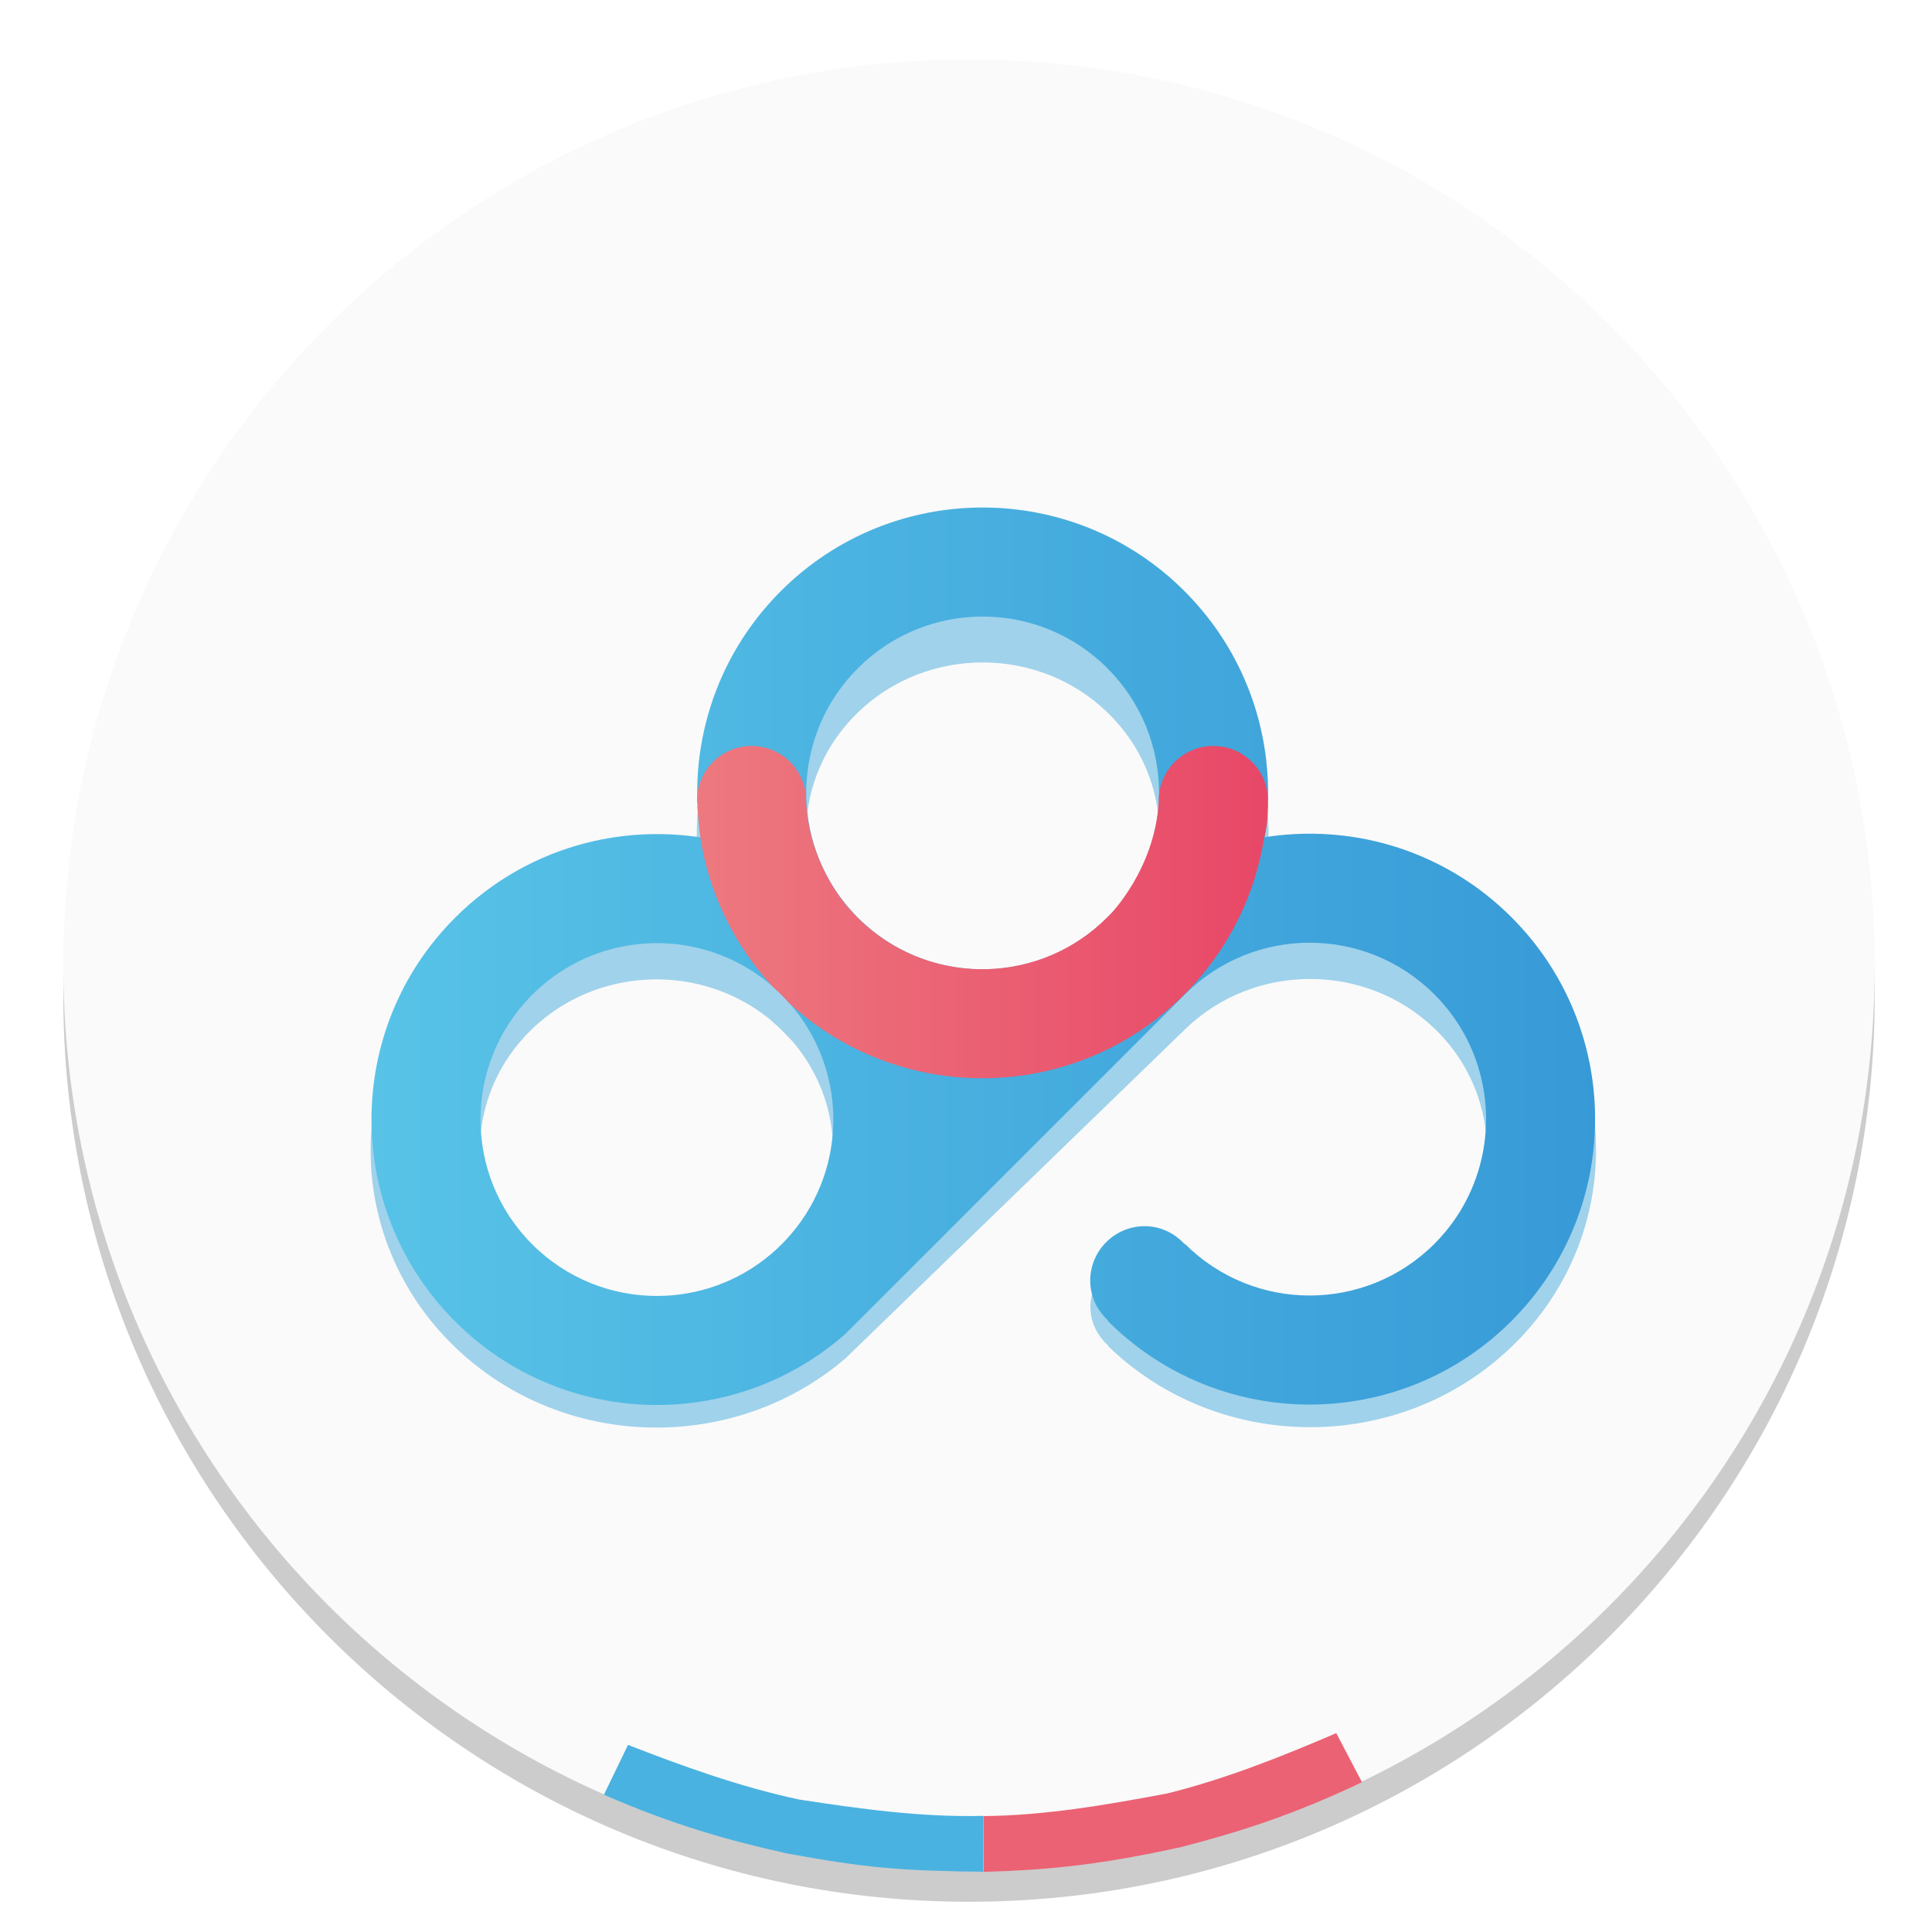
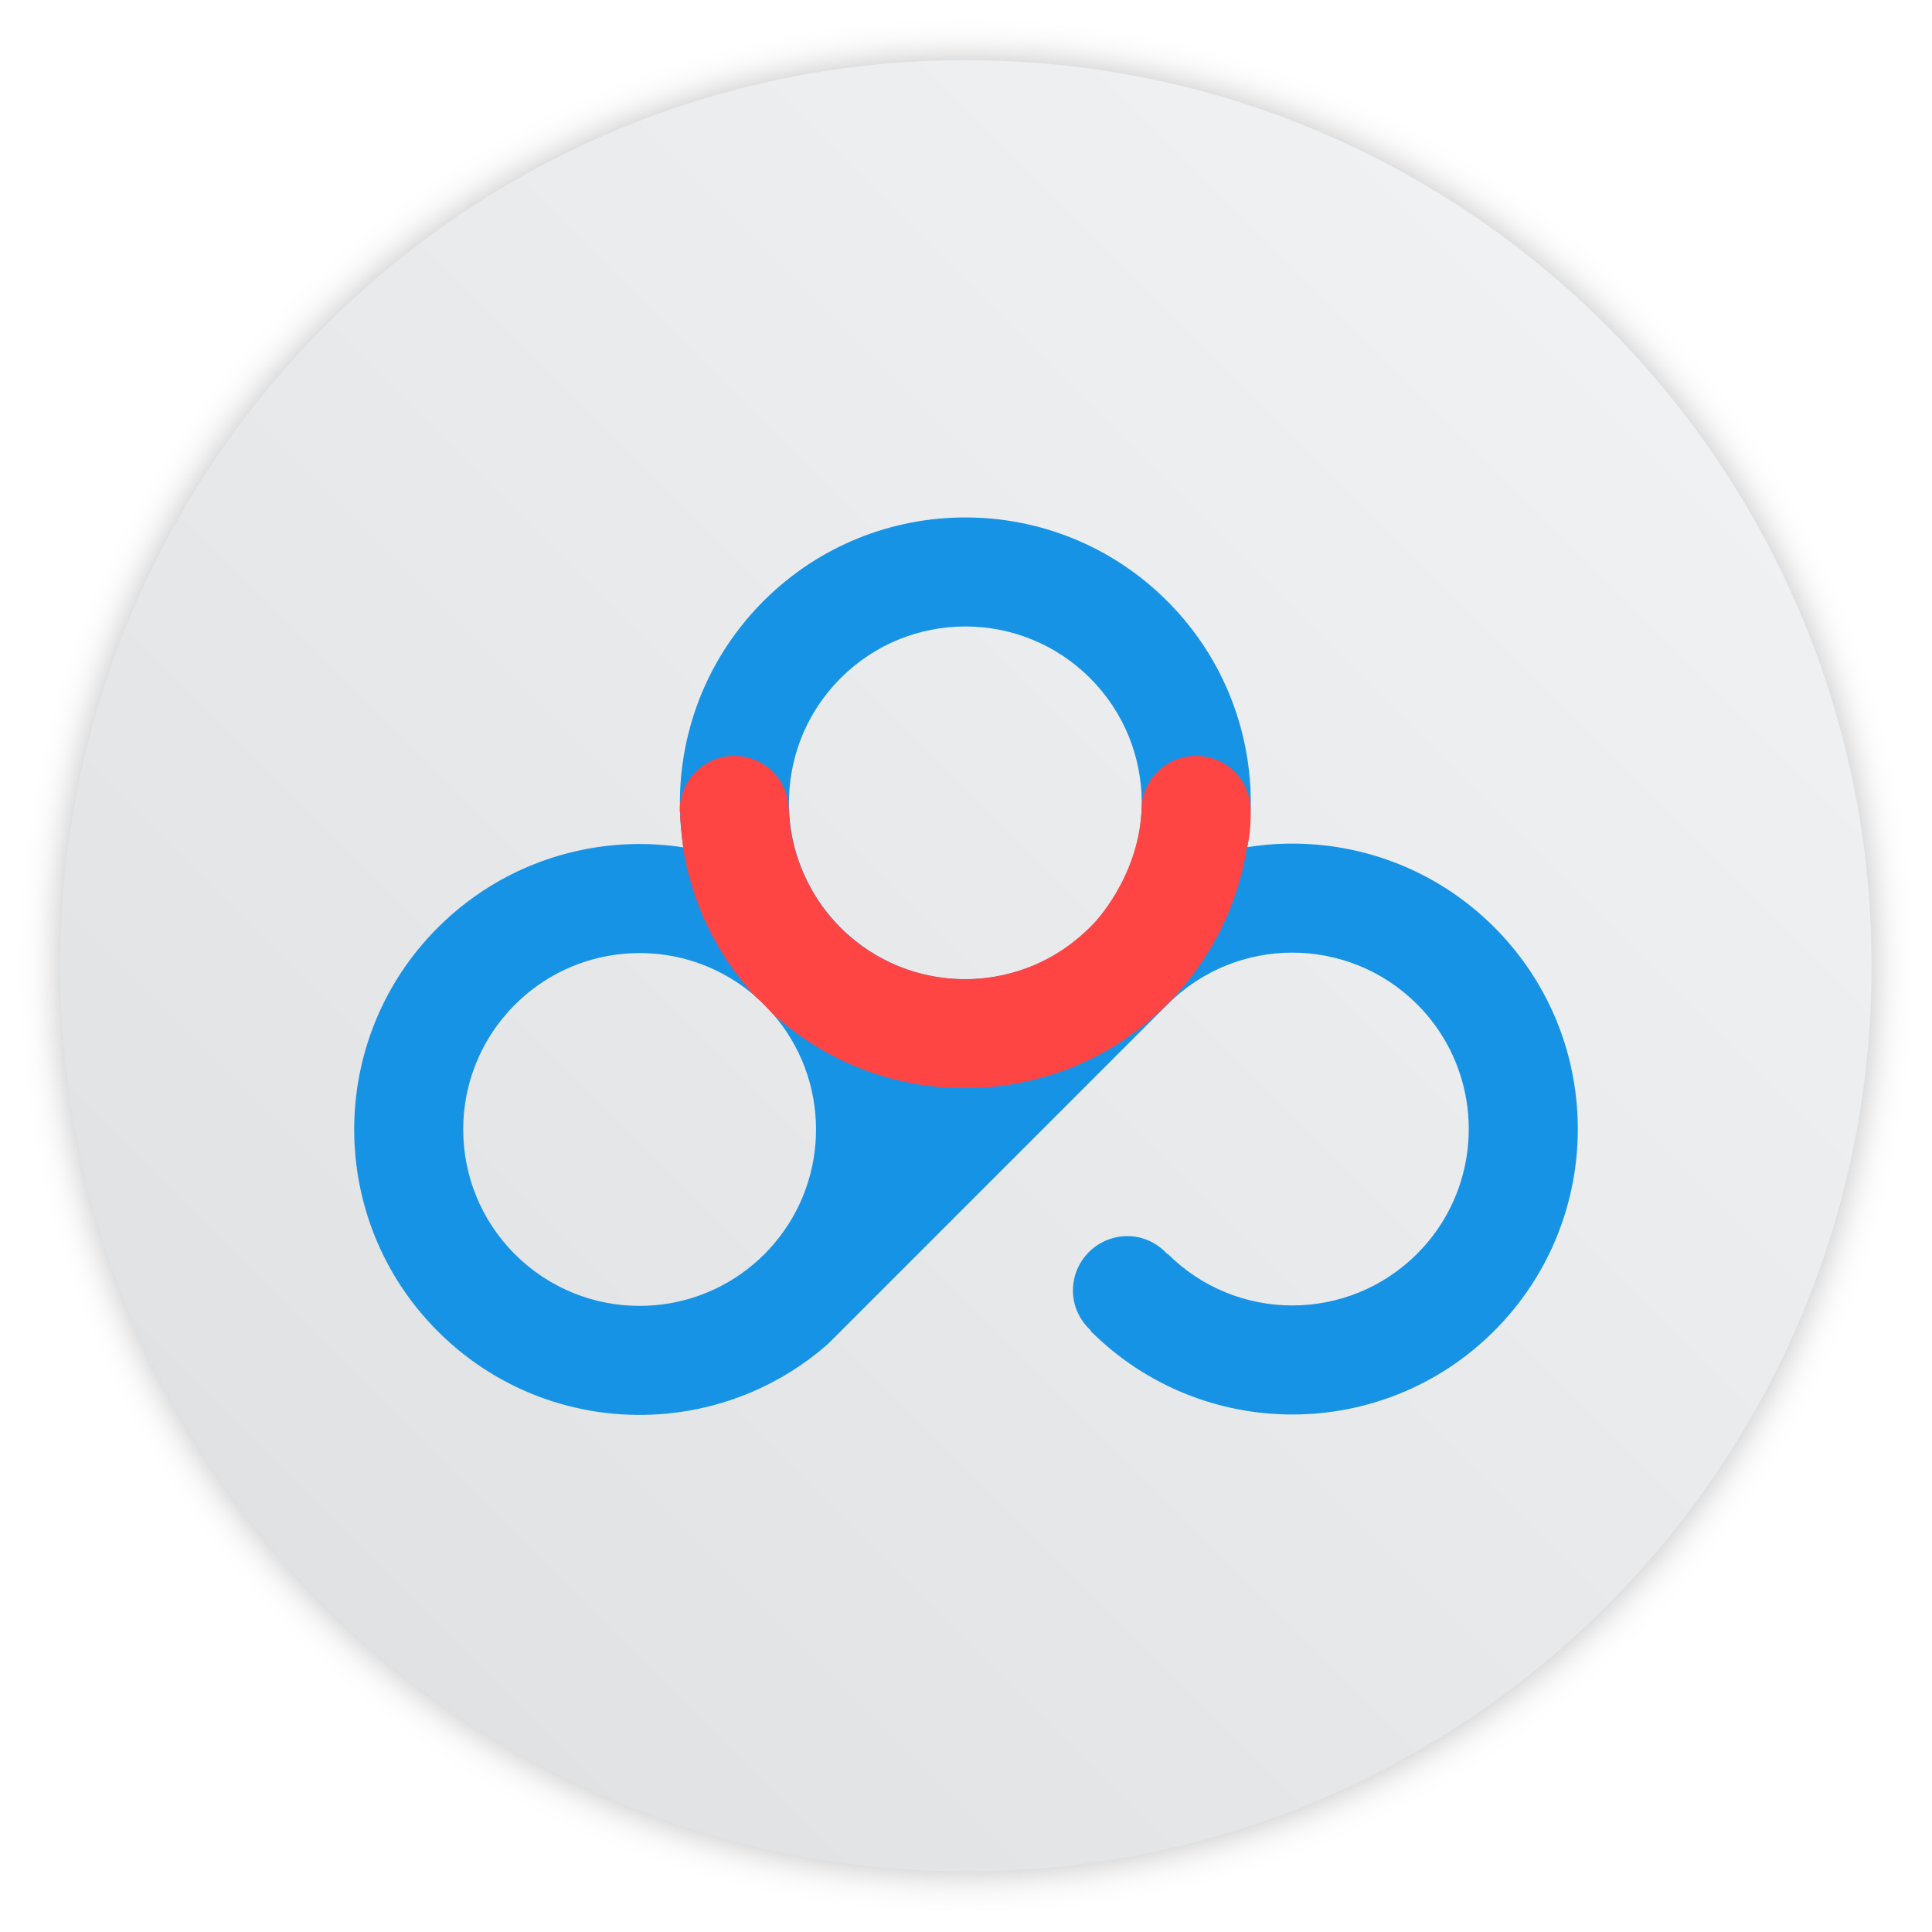
<svg xmlns="http://www.w3.org/2000/svg" width="64" height="64" version="1.1" viewBox="0 0 16.933 16.933">
  <defs>
-     <linearGradient id="b" x2="1" gradientTransform="matrix(111.11 0 0 -111.11 81.336 300.34)" gradientUnits="userSpaceOnUse">
-       <stop stop-color="#58c3e7" offset="0" />
-       <stop stop-color="#379ad7" offset="1" />
-     </linearGradient>
-     <linearGradient id="a" x2="1" gradientTransform="matrix(51.842 0 0 -51.842 110.89 304.34)" gradientUnits="userSpaceOnUse">
-       <stop stop-color="#ed797f" offset="0" />
-       <stop stop-color="#e84767" offset="1" />
+     <filter id="filter11290" x="-.024" y="-.024" width="1.048" height="1.048" color-interpolation-filters="sRGB">
+       <feGaussianBlur stdDeviation="0.159" />
+     </filter>
+     <linearGradient id="linearGradient1005" x1=".739" x2="16.388" y1="16.296" y2=".647" gradientTransform="translate(-.03491 .0064999)" gradientUnits="userSpaceOnUse">
+       <stop stop-color="#dddfe1" offset="0" />
+       <stop stop-color="#f3f4f6" offset="1" />
    </linearGradient>
  </defs>
-   <g transform="translate(0 -280.07)">
-     <g>
-       <circle cx="-330.35" cy="-48.312" r="0" fill="#5e4aa6" stroke-width=".265" />
-       <circle cx="8.493" cy="288.8" r="7.938" opacity=".2" stroke-width=".14" />
-       <circle cx="8.493" cy="288.53" r="7.938" fill="#fafafa" stroke-width=".14" />
-       <g transform="matrix(.74143 0 0 .71848 -25.297 81.444)" fill="#46aadc" opacity=".5">
-         <g transform="matrix(.13037 0 0 -.13037 27.897 327.71)">
-           <g fill="#46aadc">
-             <path d="m118.5 333.49c-6.092-6.092-8.517-14.46-7.278-22.366-3.211 0.495-6.498 0.385-9.676-0.33h-1e-3c-0.266-0.06-0.529-0.122-0.79-0.19-4.335-1.119-8.437-3.375-11.831-6.769-10.123-10.123-10.123-26.535 0-36.658 5.702-5.702 13.401-8.193 20.847-7.469 5.242 0.509 10.36 2.61 14.567 6.305l2.408 2.407 14.04 14.041 14.372 14.371 0.04 0.041c6.255 6.254 16.397 6.254 22.654 0 4.967-4.969 5.99-12.389 3.066-18.365-0.532-1.088-1.196-2.131-1.99-3.101-0.335-0.409-0.693-0.806-1.076-1.188-6.257-6.257-16.399-6.257-22.654 0l-0.028-0.027c-0.904 0.988-2.176 1.63-3.621 1.63-2.735 0-4.951-2.216-4.951-4.951 0-1.444 0.642-2.716 1.631-3.622l-0.034-0.033c10.124-10.123 26.535-10.123 36.658 0 1.266 1.266 2.372 2.63 3.32 4.067 6.645 10.06 5.537 23.733-3.32 32.591-4.276 4.275-9.675 6.745-15.246 7.409-2.383 0.282-4.797 0.237-7.168-0.14 0.365 2.35 0.409 4.741 0.128 7.101-0.665 5.572-3.133 10.969-7.409 15.246-5.061 5.062-11.695 7.593-18.329 7.593s-13.268-2.531-18.329-7.593m7.782-30.383c-2e-3 2e-3 -3e-3 4e-3 -6e-3 6e-3 -0.264 0.228-0.521 0.469-0.773 0.722-0.242 0.242-0.474 0.489-0.693 0.741-5.555 6.291-5.323 15.898 0.693 21.913 6.255 6.257 16.397 6.257 22.654 0 6.241-6.244 6.254-16.359 0.038-22.615 0.031 0.03 0.061 0.06 0.092 0.09l-0.328-0.328c0.066 0.066 0.132 0.134 0.198 0.199-3.128-3.127-7.228-4.691-11.327-4.691-3.768-1e-3 -7.535 1.321-10.548 3.963m-30.358-28.928c-6.257 6.256-6.257 16.399 0 22.653 2.151 2.151 4.761 3.564 7.513 4.234 4.935 1.205 10.329 0.035 14.367-3.511 0.264-0.228 0.522-0.471 0.775-0.723 0.241-0.241 0.473-0.488 0.692-0.74 5.268-5.966 5.332-14.913 0.193-20.951-0.278-0.33-0.574-0.652-0.885-0.962-0.311-0.312-0.633-0.608-0.963-0.886-2.982-2.537-6.674-3.806-10.365-3.806-4.1 0-8.198 1.564-11.327 4.692" fill="#46aadc" />
-           </g>
-         </g>
-         <g transform="matrix(.13037 0 0 -.13037 27.897 327.71)">
-           <g fill="#46aadc">
-             <g fill="#46aadc">
-               <g fill="#46aadc">
-                 <path d="m152.82 314.48 3e-3 -0.144c-0.381-6.141-4.408-10.197-4.408-10.197l-0.019-0.016-0.473-0.474c0.066 0.067 0.132 0.133 0.198 0.2-6.002-6.003-15.584-6.246-21.876-0.728-1e-3 1e-3 -2e-3 3e-3 -5e-3 5e-3 -0.264 0.229-0.521 0.47-0.773 0.723-0.242 0.241-0.474 0.488-0.693 0.74 0 0-3.742 3.877-3.978 9.891 0 2.734-2.217 4.95-4.951 4.95-2.733 0-4.95-2.216-4.95-4.95 0-0.184 0.085-0.339 0.104-0.517l-0.077-5e-3s0.183-2.204 0.285-2.826c-7e-3 0-0.013 4e-3 -0.02 5e-3 0.772-4.924 2.967-9.668 6.581-13.568 0.264-0.23 0.522-0.47 0.774-0.723 0.242-0.241 0.475-0.489 0.693-0.741 3.909-3.606 8.661-5.789 13.587-6.547 0.297-0.046 0.593-0.087 0.889-0.121 2.383-0.283 4.795-0.238 7.167 0.139 5.215 0.829 10.225 3.25 14.244 7.27l0.04 0.039c4.011 4.032 6.425 9.05 7.241 14.272 0.361 1.111 0.333 3.179 0.333 3.179h-0.029c1e-3 0.051 0.029 0.092 0.029 0.144 0 2.734-2.221 4.95-4.958 4.95-2.738 0-4.958-2.216-4.958-4.95" fill="#46aadc" />
-               </g>
-             </g>
-           </g>
-         </g>
+   <circle cx="8.466" cy="8.466" r="7.938" filter="url(#filter11290)" opacity=".25" stroke-width=".14" />
+   <path d="m16.404 8.466c0 0.952-0.167 1.864-0.475 2.709-0.214 0.588-0.494 1.143-0.834 1.657-0.142 0.216-0.295 0.425-0.457 0.625-0.52 0.642-1.137 1.201-1.831 1.654-0.255 0.167-0.521 0.32-0.795 0.457-1.067 0.534-2.271 0.834-3.546 0.834s-2.479-0.3-3.546-0.834c-0.275-0.137-0.54-0.29-0.796-0.457-0.702-0.46-1.327-1.027-1.851-1.68-0.163-0.202-0.315-0.413-0.457-0.631-0.33-0.505-0.604-1.051-0.814-1.627-0.307-0.845-0.474-1.757-0.474-2.708 0-4.384 3.554-7.938 7.938-7.938 2.2 0 4.192 0.895 5.63 2.342 0.414 0.417 0.783 0.879 1.096 1.379 0.296 0.471 0.544 0.976 0.737 1.507 0.307 0.846 0.475 1.758 0.475 2.709z" fill="url(#linearGradient1005)" stroke-width=".031" />
+   <g transform="matrix(.90056 0 0 .90056 .81807 -251.38)">
+     <g transform="matrix(.82209 0 0 .82209 -29.112 51.322)">
+       <g transform="matrix(.13037 0 0 -.13037 27.897 327.71)">
+         <path d="m118.5 333.49c-6.092-6.092-8.517-14.46-7.278-22.366-3.211 0.495-6.498 0.385-9.676-0.33h-1e-3c-0.266-0.06-0.529-0.122-0.79-0.19-4.335-1.119-8.437-3.375-11.831-6.769-10.123-10.123-10.123-26.535 0-36.658 5.702-5.702 13.401-8.193 20.847-7.469 5.242 0.509 10.36 2.61 14.567 6.305l2.408 2.407 14.04 14.041 14.372 14.371 0.04 0.041c6.255 6.254 16.397 6.254 22.654 0 4.967-4.969 5.99-12.389 3.066-18.365-0.532-1.088-1.196-2.131-1.99-3.101-0.335-0.409-0.693-0.806-1.076-1.188-6.257-6.257-16.399-6.257-22.654 0l-0.028-0.027c-0.904 0.988-2.176 1.63-3.621 1.63-2.735 0-4.951-2.216-4.951-4.951 0-1.444 0.642-2.716 1.631-3.622l-0.034-0.033c10.124-10.123 26.535-10.123 36.658 0 1.266 1.266 2.372 2.63 3.32 4.067 6.645 10.06 5.537 23.733-3.32 32.591-4.276 4.275-9.675 6.745-15.246 7.409-2.383 0.282-4.797 0.237-7.168-0.14 0.365 2.35 0.409 4.741 0.128 7.101-0.665 5.572-3.133 10.969-7.409 15.246-5.061 5.062-11.695 7.593-18.329 7.593s-13.268-2.531-18.329-7.593m7.782-30.383c-2e-3 2e-3 -3e-3 4e-3 -6e-3 6e-3 -0.264 0.228-0.521 0.469-0.773 0.722-0.242 0.242-0.474 0.489-0.693 0.741-5.555 6.291-5.323 15.898 0.693 21.913 6.255 6.257 16.397 6.257 22.654 0 6.241-6.244 6.254-16.359 0.038-22.615 0.031 0.03 0.061 0.06 0.092 0.09l-0.328-0.328c0.066 0.066 0.132 0.134 0.198 0.199-3.128-3.127-7.228-4.691-11.327-4.691-3.768-1e-3 -7.535 1.321-10.548 3.963m-30.358-28.928c-6.257 6.256-6.257 16.399 0 22.653 2.151 2.151 4.761 3.564 7.513 4.234 4.935 1.205 10.329 0.035 14.367-3.511 0.264-0.228 0.522-0.471 0.775-0.723 0.241-0.241 0.473-0.488 0.692-0.74 5.268-5.966 5.332-14.913 0.193-20.951-0.278-0.33-0.574-0.652-0.885-0.962-0.311-0.312-0.633-0.608-0.963-0.886-2.982-2.537-6.674-3.806-10.365-3.806-4.1 0-8.198 1.564-11.327 4.692" fill="#1793e6" />
+       </g>
+       <g transform="matrix(.13037 0 0 -.13037 27.897 327.71)">
+         <path d="m152.82 314.48 3e-3 -0.144c-0.381-6.141-4.408-10.197-4.408-10.197l-0.019-0.016-0.473-0.474c0.066 0.067 0.132 0.133 0.198 0.2-6.002-6.003-15.584-6.246-21.876-0.728-1e-3 1e-3 -2e-3 3e-3 -5e-3 5e-3 -0.264 0.229-0.521 0.47-0.773 0.723-0.242 0.241-0.474 0.488-0.693 0.74 0 0-3.742 3.877-3.978 9.891 0 2.734-2.217 4.95-4.951 4.95-2.733 0-4.95-2.216-4.95-4.95 0-0.184 0.085-0.339 0.104-0.517l-0.077-5e-3s0.183-2.204 0.285-2.826c-7e-3 0-0.013 4e-3 -0.02 5e-3 0.772-4.924 2.967-9.668 6.581-13.568 0.264-0.23 0.522-0.47 0.774-0.723 0.242-0.241 0.475-0.489 0.693-0.741 3.909-3.606 8.661-5.789 13.587-6.547 0.297-0.046 0.593-0.087 0.889-0.121 2.383-0.283 4.795-0.238 7.167 0.139 5.215 0.829 10.225 3.25 14.244 7.27l0.04 0.039c4.011 4.032 6.425 9.05 7.241 14.272 0.361 1.111 0.333 3.179 0.333 3.179h-0.029c1e-3 0.051 0.029 0.092 0.029 0.144 0 2.734-2.221 4.95-4.958 4.95-2.738 0-4.958-2.216-4.958-4.95" fill="#f44" />
      </g>
    </g>
-     <g transform="matrix(.90056 0 0 .90056 .96963 28.603)">
-       <g transform="matrix(.82209 0 0 .82209 -29.112 51.322)">
-         <g transform="matrix(.13037 0 0 -.13037 27.897 327.71)">
-           <path d="m118.5 333.49c-6.092-6.092-8.517-14.46-7.278-22.366-3.211 0.495-6.498 0.385-9.676-0.33h-1e-3c-0.266-0.06-0.529-0.122-0.79-0.19-4.335-1.119-8.437-3.375-11.831-6.769-10.123-10.123-10.123-26.535 0-36.658 5.702-5.702 13.401-8.193 20.847-7.469 5.242 0.509 10.36 2.61 14.567 6.305l2.408 2.407 14.04 14.041 14.372 14.371 0.04 0.041c6.255 6.254 16.397 6.254 22.654 0 4.967-4.969 5.99-12.389 3.066-18.365-0.532-1.088-1.196-2.131-1.99-3.101-0.335-0.409-0.693-0.806-1.076-1.188-6.257-6.257-16.399-6.257-22.654 0l-0.028-0.027c-0.904 0.988-2.176 1.63-3.621 1.63-2.735 0-4.951-2.216-4.951-4.951 0-1.444 0.642-2.716 1.631-3.622l-0.034-0.033c10.124-10.123 26.535-10.123 36.658 0 1.266 1.266 2.372 2.63 3.32 4.067 6.645 10.06 5.537 23.733-3.32 32.591-4.276 4.275-9.675 6.745-15.246 7.409-2.383 0.282-4.797 0.237-7.168-0.14 0.365 2.35 0.409 4.741 0.128 7.101-0.665 5.572-3.133 10.969-7.409 15.246-5.061 5.062-11.695 7.593-18.329 7.593s-13.268-2.531-18.329-7.593m7.782-30.383c-2e-3 2e-3 -3e-3 4e-3 -6e-3 6e-3 -0.264 0.228-0.521 0.469-0.773 0.722-0.242 0.242-0.474 0.489-0.693 0.741-5.555 6.291-5.323 15.898 0.693 21.913 6.255 6.257 16.397 6.257 22.654 0 6.241-6.244 6.254-16.359 0.038-22.615 0.031 0.03 0.061 0.06 0.092 0.09l-0.328-0.328c0.066 0.066 0.132 0.134 0.198 0.199-3.128-3.127-7.228-4.691-11.327-4.691-3.768-1e-3 -7.535 1.321-10.548 3.963m-30.358-28.928c-6.257 6.256-6.257 16.399 0 22.653 2.151 2.151 4.761 3.564 7.513 4.234 4.935 1.205 10.329 0.035 14.367-3.511 0.264-0.228 0.522-0.471 0.775-0.723 0.241-0.241 0.473-0.488 0.692-0.74 5.268-5.966 5.332-14.913 0.193-20.951-0.278-0.33-0.574-0.652-0.885-0.962-0.311-0.312-0.633-0.608-0.963-0.886-2.982-2.537-6.674-3.806-10.365-3.806-4.1 0-8.198 1.564-11.327 4.692" fill="url(#b)" />
-         </g>
-         <g transform="matrix(.13037 0 0 -.13037 27.897 327.71)">
-           <path d="m152.82 314.48 3e-3 -0.144c-0.381-6.141-4.408-10.197-4.408-10.197l-0.019-0.016-0.473-0.474c0.066 0.067 0.132 0.133 0.198 0.2-6.002-6.003-15.584-6.246-21.876-0.728-1e-3 1e-3 -2e-3 3e-3 -5e-3 5e-3 -0.264 0.229-0.521 0.47-0.773 0.723-0.242 0.241-0.474 0.488-0.693 0.74 0 0-3.742 3.877-3.978 9.891 0 2.734-2.217 4.95-4.951 4.95-2.733 0-4.95-2.216-4.95-4.95 0-0.184 0.085-0.339 0.104-0.517l-0.077-5e-3s0.183-2.204 0.285-2.826c-7e-3 0-0.013 4e-3 -0.02 5e-3 0.772-4.924 2.967-9.668 6.581-13.568 0.264-0.23 0.522-0.47 0.774-0.723 0.242-0.241 0.475-0.489 0.693-0.741 3.909-3.606 8.661-5.789 13.587-6.547 0.297-0.046 0.593-0.087 0.889-0.121 2.383-0.283 4.795-0.238 7.167 0.139 5.215 0.829 10.225 3.25 14.244 7.27l0.04 0.039c4.011 4.032 6.425 9.05 7.241 14.272 0.361 1.111 0.333 3.179 0.333 3.179h-0.029c1e-3 0.051 0.029 0.092 0.029 0.144 0 2.734-2.221 4.95-4.958 4.95-2.738 0-4.958-2.216-4.958-4.95" fill="url(#a)" />
-         </g>
-       </g>
-     </g>
-     <g>
-       <path d="m5.293 295.8c0.614 0.268 1.099 0.402 1.602 0.514 0.69 0.127 1 0.153 1.724 0.161l1.583e-4 -0.49c-0.546 0.014-1.078-0.061-1.615-0.143-0.533-0.114-1.04-0.3-1.5-0.479z" color="#000000" color-rendering="auto" dominant-baseline="auto" fill="#4ab2e0" image-rendering="auto" shape-rendering="auto" solid-color="#000000" style="font-feature-settings:normal;font-variant-alternates:normal;font-variant-caps:normal;font-variant-ligatures:normal;font-variant-numeric:normal;font-variant-position:normal;isolation:auto;mix-blend-mode:normal;shape-padding:0;text-decoration-color:#000000;text-decoration-line:none;text-decoration-style:solid;text-indent:0;text-orientation:mixed;text-transform:none;white-space:normal" />
-       <path d="m11.937 295.69c-0.605 0.289-1.085 0.439-1.583 0.568-0.685 0.15-1.121 0.2-1.733 0.218l-0.001-0.489c0.546-5e-3 1.075-0.098 1.609-0.198 0.529-0.131 1.03-0.335 1.483-0.529z" color="#000000" color-rendering="auto" dominant-baseline="auto" fill="#eb6274" image-rendering="auto" shape-rendering="auto" solid-color="#000000" style="font-feature-settings:normal;font-variant-alternates:normal;font-variant-caps:normal;font-variant-ligatures:normal;font-variant-numeric:normal;font-variant-position:normal;isolation:auto;mix-blend-mode:normal;shape-padding:0;text-decoration-color:#000000;text-decoration-line:none;text-decoration-style:solid;text-indent:0;text-orientation:mixed;text-transform:none;white-space:normal" />
-       <ellipse cx="-39.434" cy="286.51" r=".905" fill="#5e4aa6" fill-rule="evenodd" stroke-width=".265" />
-     </g>
+   </g>
+   <g transform="translate(22.072 -9.7515)" fill="#5e4aa6" stroke-width=".265">
+     <circle cx="-330.35" cy="-328.38" r="0" />
+     <circle cx="-312.11" cy="-326.25" r="0" />
+     <circle cx="-306.02" cy="-333.07" r="0" />
+     <circle cx="-308.84" cy="-326.01" r="0" />
  </g>
</svg>
